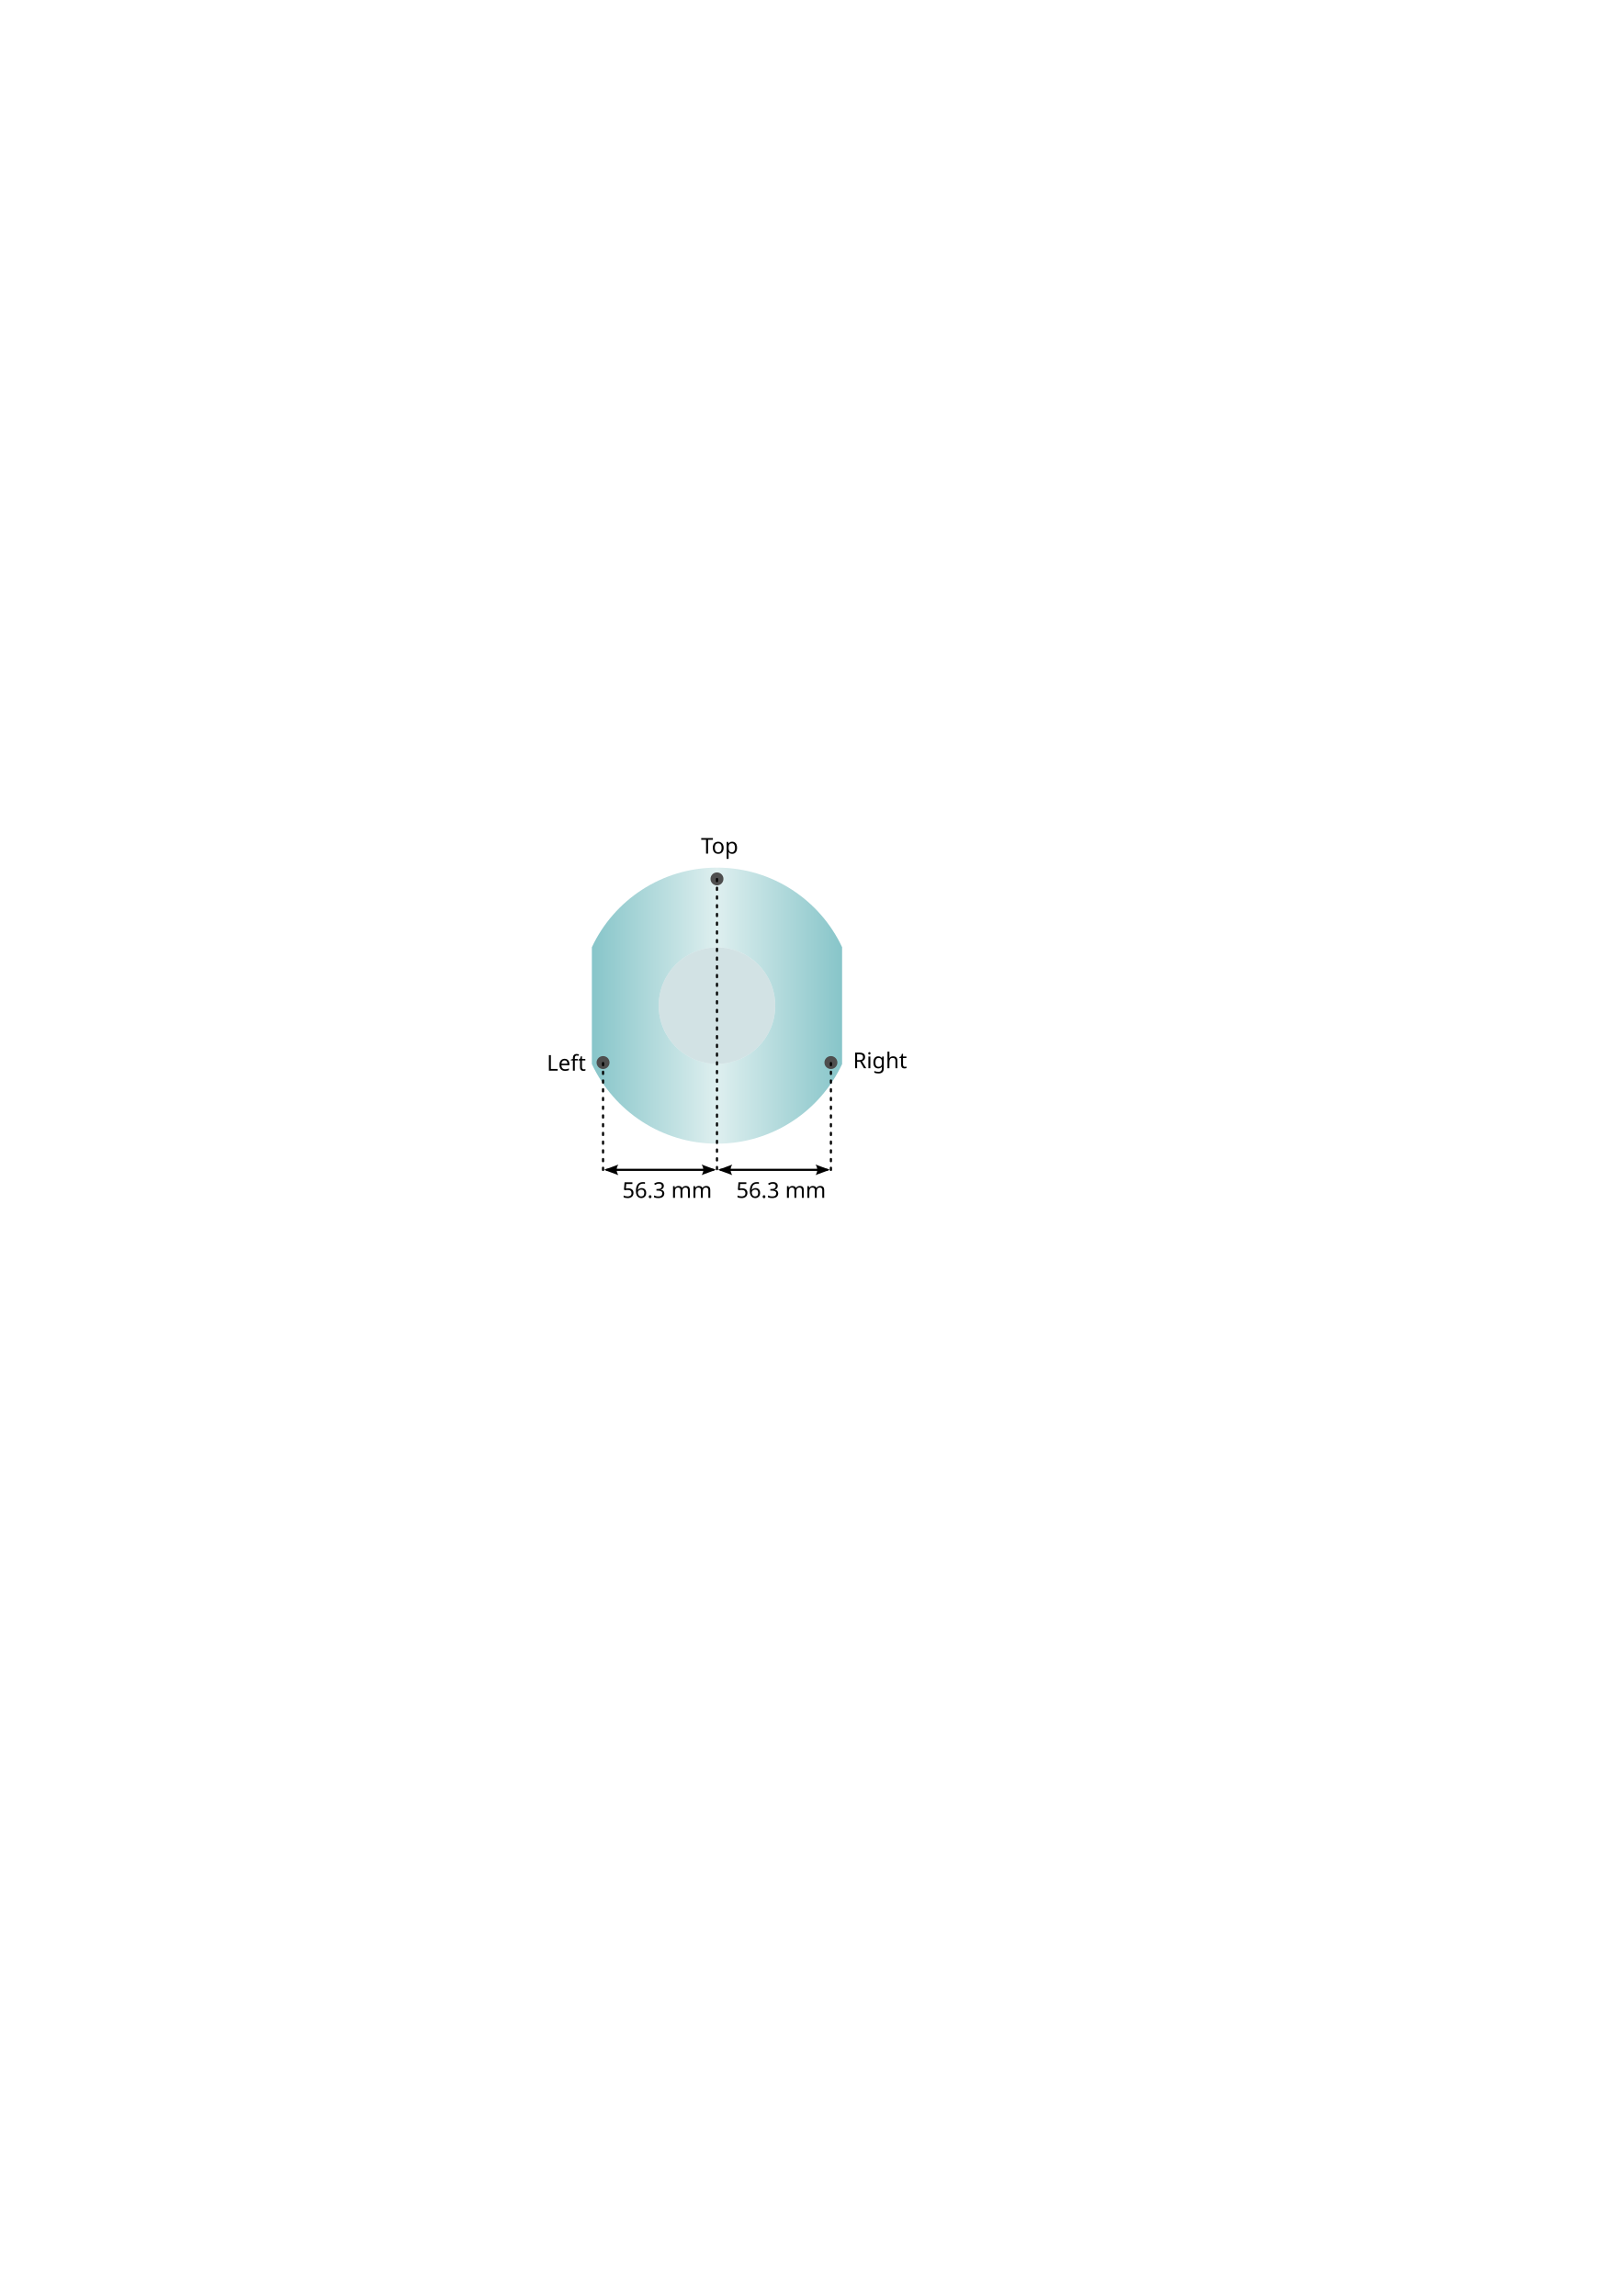
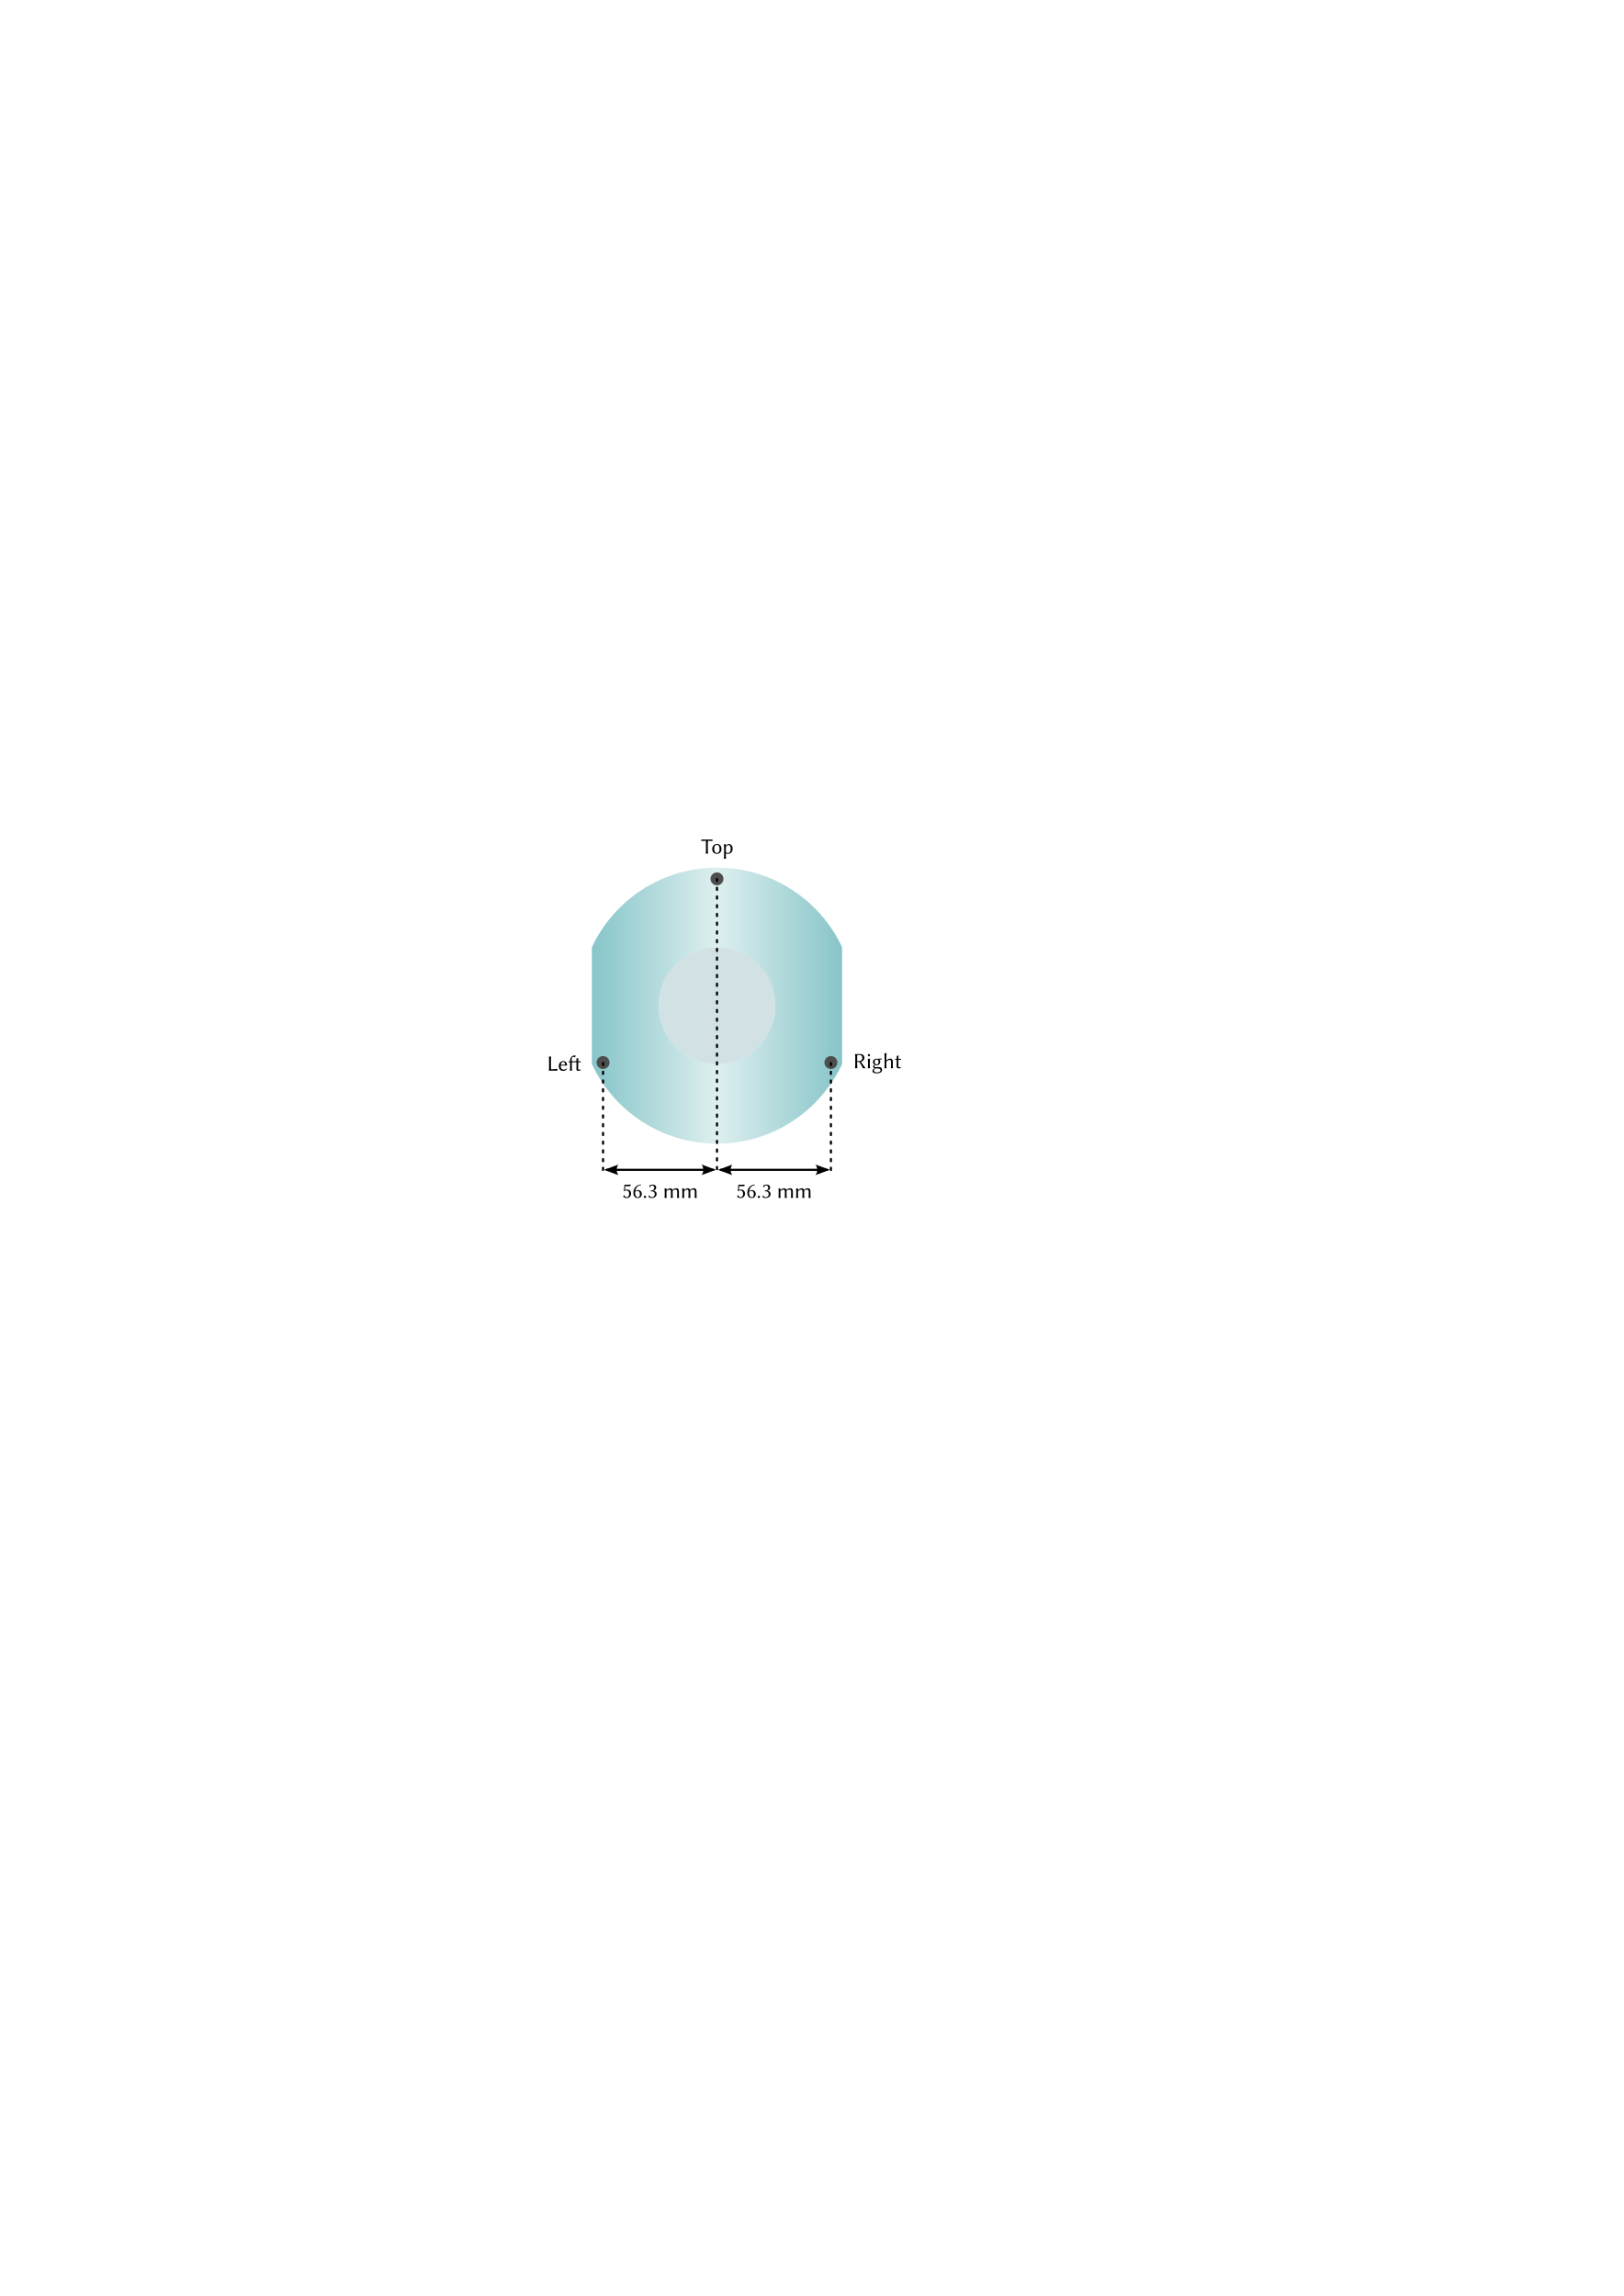
<svg xmlns="http://www.w3.org/2000/svg" xmlns:xlink="http://www.w3.org/1999/xlink" width="744.094" height="1052.362" id="svg5763" version="1.1">
  <defs id="defs5765">
    <marker orient="auto" refY="0.0" refX="0.0" id="Arrow2Mend" style="overflow:visible;">
      <path id="path10914" style="fill-rule:evenodd;stroke-width:0.625;stroke-linejoin:round;" d="M 8.719,4.034 L -2.207,0.016 L 8.719,-4.002 C 6.973,-1.63 6.983,1.616 8.719,4.034 z " transform="scale(0.6) rotate(180) translate(0,0)" />
    </marker>
    <marker orient="auto" refY="0.0" refX="0.0" id="Arrow2Mstart" style="overflow:visible">
      <path id="path10911" style="fill-rule:evenodd;stroke-width:0.625;stroke-linejoin:round" d="M 8.719,4.034 L -2.207,0.016 L 8.719,-4.002 C 6.973,-1.63 6.983,1.616 8.719,4.034 z " transform="scale(0.6) translate(0,0)" />
    </marker>
    <linearGradient xlink:href="#linearGradient5690" id="linearGradient5729" gradientUnits="userSpaceOnUse" x1="401.988" y1="513.805" x2="493.727" y2="513.805" />
    <linearGradient x1="630.758" y1="156.456" x2="650.756" y2="156.456" id="linearGradient5690" gradientUnits="userSpaceOnUse">
      <stop id="stop5693" style="stop-color:#87c5c9;stop-opacity:1" offset="0" />
      <stop id="stop5705" style="stop-color:#deefef;stop-opacity:1" offset="0.5" />
      <stop id="stop5710" style="stop-color:#87c5c9;stop-opacity:1" offset="1" />
    </linearGradient>
  </defs>
  <g id="layer1">
    <g id="g5714" transform="matrix(1.25,0,0,1.25,-231.25,-181.3223)">
      <path id="path2985" d="m 447.861,463.192 c -20.3,0 -37.808,11.953 -45.873,29.203 l 0,42.818 c 8.065,17.252 25.572,29.203 45.873,29.203 20.296,0 37.798,-11.945 45.866,-29.189 l 0,-42.846 C 485.658,475.139 468.155,463.192 447.861,463.192 z m 0,29.259 c 11.793,0 21.35,9.564 21.35,21.357 0,11.793 -9.557,21.35 -21.35,21.35 -11.793,0 -21.357,-9.557 -21.357,-21.35 0,-11.793 9.564,-21.357 21.357,-21.357 z" style="fill:url(#linearGradient5729);fill-opacity:1;stroke:none" />
-       <path transform="matrix(0.6291667,0,0,0.6291667,95.50585,110.9219)" d="m 593.97,640.343 c 0,18.745 -15.196,33.941 -33.941,33.941 -18.745,0 -33.941,-15.196 -33.941,-33.941 0,-18.745 15.196,-33.941 33.941,-33.941 18.745,0 33.941,15.196 33.941,33.941 z" id="path5712" style="opacity:0.5;fill:#a6c5ca;fill-opacity:1;stroke:none" />
+       <path transform="matrix(0.6291667,0,0,0.6291667,95.50585,110.9219)" style="opacity:0.5;fill:#a6c5ca;fill-opacity:1;stroke:none" d="m 593.97,640.343 a 33.941,33.941 0 0 1 -33.941,33.941 33.941,33.941 0 0 1 -33.941,-33.941 33.941,33.941 0 0 1 33.941,-33.941 33.941,33.941 0 0 1 33.941,33.941 z" id="path5712" />
    </g>
-     <path style="fill:#4e4e4e;fill-opacity:1;stroke:none" id="path3841" d="m 365.714,236.648 a 15.714,15.714 0 1 1 -31.429,0 15.714,15.714 0 1 1 31.429,0 z" transform="matrix(0.1887235,0,0,0.1887235,262.5182,358.1768)" />
-     <path style="fill:#4e4e4e;fill-opacity:1;stroke:none" id="path3841-0" d="m 365.714,236.648 a 15.714,15.714 0 1 1 -31.429,0 15.714,15.714 0 1 1 31.429,0 z" transform="matrix(0.1887235,0,0,0.1887235,210.307,442.3524)" />
-     <path style="fill:#4e4e4e;fill-opacity:1;stroke:none" id="path3841-0-0" d="m 365.714,236.648 a 15.714,15.714 0 1 1 -31.429,0 15.714,15.714 0 1 1 31.429,0 z" transform="matrix(0.1887235,0,0,0.1887235,314.7294,442.3524)" />
+     <path transform="matrix(0.1887235,0,0,0.1887235,262.5182,358.1768)" style="fill:#4e4e4e;fill-opacity:1;stroke:none" d="M 365.714,236.648 A 15.714,15.714 0 0 1 350,252.362 15.714,15.714 0 0 1 334.286,236.648 15.714,15.714 0 0 1 350,220.934 15.714,15.714 0 0 1 365.714,236.648 Z" id="path3841" />
+     <path transform="matrix(0.1887235,0,0,0.1887235,210.307,442.3524)" style="fill:#4e4e4e;fill-opacity:1;stroke:none" d="M 365.714,236.648 A 15.714,15.714 0 0 1 350,252.362 15.714,15.714 0 0 1 334.286,236.648 15.714,15.714 0 0 1 350,220.934 15.714,15.714 0 0 1 365.714,236.648 Z" id="path3841-0" />
+     <path transform="matrix(0.1887235,0,0,0.1887235,314.7294,442.3524)" style="fill:#4e4e4e;fill-opacity:1;stroke:none" d="M 365.714,236.648 A 15.714,15.714 0 0 1 350,252.362 15.714,15.714 0 0 1 334.286,236.648 15.714,15.714 0 0 1 350,220.934 15.714,15.714 0 0 1 365.714,236.648 Z" id="path3841-0-0" />
    <path style="fill:none;stroke:#000000;stroke-width:1;stroke-linecap:round;stroke-linejoin:miter;stroke-miterlimit:4;stroke-opacity:1;stroke-dasharray:none;marker-start:url(#Arrow2Mstart);marker-end:url(#Arrow2Mend);display:inline;enable-background:new" d="m 330.366,536.189 48.597,0" id="path4592-1-0" />
    <path style="fill:none;stroke:#000000;stroke-width:1;stroke-linecap:round;stroke-linejoin:miter;stroke-miterlimit:4;stroke-opacity:1;stroke-dasharray:1, 3;stroke-dashoffset:0;marker-start:none;marker-end:none;display:inline;enable-background:new" d="m 328.571,402.879 0,134.39" id="path4592-1-0-6" />
    <path style="fill:none;stroke:#000000;stroke-width:1;stroke-linecap:round;stroke-linejoin:miter;stroke-miterlimit:4;stroke-opacity:1;stroke-dasharray:1, 3;stroke-dashoffset:0;marker-start:none;marker-end:none;display:inline;enable-background:new" d="m 380.783,487.233 0,50.035" id="path4592-1-0-6-8" />
    <path style="fill:none;stroke:#000000;stroke-width:1;stroke-linecap:round;stroke-linejoin:miter;stroke-miterlimit:4;stroke-opacity:1;stroke-dasharray:1, 3;stroke-dashoffset:0;marker-start:none;marker-end:none;display:inline;enable-background:new" d="m 276.36,487.233 0,50.035" id="path4592-1-0-6-8-2" />
    <path style="fill:none;stroke:#000000;stroke-width:1;stroke-linecap:round;stroke-linejoin:miter;stroke-miterlimit:4;stroke-opacity:1;stroke-dasharray:none;marker-start:url(#Arrow2Mstart);marker-end:url(#Arrow2Mend);display:inline;enable-background:new" d="m 278.157,536.189 48.597,0" id="path4592-1-0-3" />
-     <text xml:space="preserve" style="font-size:40px;font-style:normal;font-weight:normal;line-height:125%;letter-spacing:0px;word-spacing:0px;fill:#000000;fill-opacity:1;stroke:none;font-family:Sans" x="337.365" y="549.033" id="text12010">
-       <tspan id="tspan12012" x="337.365" y="549.033" style="font-size:10px;font-style:normal;font-variant:normal;font-weight:normal;font-stretch:normal;font-family:Linux Biolinum O;-inkscape-font-specification:Linux Biolinum O">56.3 mm</tspan>
-     </text>
-     <text xml:space="preserve" style="font-size:40px;font-style:normal;font-weight:normal;line-height:125%;letter-spacing:0px;word-spacing:0px;fill:#000000;fill-opacity:1;stroke:none;font-family:Sans" x="285.156" y="549.033" id="text12010-1">
-       <tspan id="tspan12012-1" x="285.156" y="549.033" style="font-size:10px;font-style:normal;font-variant:normal;font-weight:normal;font-stretch:normal;font-family:Linux Biolinum O;-inkscape-font-specification:Linux Biolinum O">56.3 mm</tspan>
-     </text>
-     <text xml:space="preserve" style="font-size:40px;font-style:normal;font-weight:normal;line-height:125%;letter-spacing:0px;word-spacing:0px;fill:#ff0000;fill-opacity:1;stroke:none;font-family:Sans" x="250.577" y="490.741" id="text12010-1-3">
-       <tspan id="tspan12012-1-6" x="250.577" y="490.741" style="font-size:10px;fill:#000000;-inkscape-font-specification:Linux Biolinum O;font-family:Linux Biolinum O;font-weight:normal;font-style:normal;font-stretch:normal;font-variant:normal">Left</tspan>
-     </text>
-     <text xml:space="preserve" style="font-size:40px;font-style:normal;font-weight:normal;line-height:125%;letter-spacing:0px;word-spacing:0px;fill:#ff0000;fill-opacity:1;stroke:none;font-family:Sans" x="390.907" y="489.606" id="text12010-1-3-5">
-       <tspan id="tspan12012-1-6-5" x="390.907" y="489.606" style="font-size:10px;font-style:normal;font-variant:normal;font-weight:normal;font-stretch:normal;fill:#000000;font-family:Linux Biolinum O;-inkscape-font-specification:Linux Biolinum O">Right</tspan>
-     </text>
-     <text xml:space="preserve" style="font-size:40px;font-style:normal;font-weight:normal;line-height:125%;letter-spacing:0px;word-spacing:0px;fill:#ff0000;fill-opacity:1;stroke:none;font-family:Sans" x="321.249" y="391.261" id="text12010-1-3-7">
-       <tspan id="tspan12012-1-6-3" x="321.249" y="391.261" style="font-size:10px;font-style:normal;font-variant:normal;font-weight:normal;font-stretch:normal;fill:#000000;font-family:Linux Biolinum O;-inkscape-font-specification:Linux Biolinum O">Top</tspan>
-     </text>
+     <g style="font-style:normal;font-weight:normal;font-size:40px;line-height:125%;font-family:Sans;letter-spacing:0px;word-spacing:0px;fill:#000000;fill-opacity:1;stroke:none" id="text12010">
+       <path d="m 339.385,549.133 c 1.19,0 2.04,-0.88 2.04,-2.06 0,-0.97 -0.65,-1.84 -1.77,-1.84 -0.41,0 -0.87,0.07 -1.09,0.15 l 0.21,-1.77 c 0.37,0.05 0.8,0.09 1.27,0.09 0.3,0 0.64,-0.01 1.05,-0.06 l 0.16,-0.68 -0.07,-0.03 c -0.57,0.07 -1.11,0.1 -1.64,0.1 -0.37,0 -0.8,-0.03 -1.14,-0.06 l -0.32,2.95 0.07,0.02 c 0.39,-0.16 0.77,-0.31 1.24,-0.31 0.65,0 1.15,0.52 1.15,1.61 0,0.92 -0.46,1.49 -1.14,1.49 -0.75,0 -0.88,-0.4 -1.21,-1 l -0.14,0.01 -0.22,0.8 0.04,0.03 c 0.25,0.22 0.75,0.56 1.51,0.56 z" style="font-style:normal;font-variant:normal;font-weight:normal;font-stretch:normal;font-size:10px;font-family:'Linux Biolinum O';-inkscape-font-specification:'Linux Biolinum O'" id="path3402" />
+       <path d="m 343.284,546.263 c 0.39,-0.4 0.79,-0.41 1.01,-0.41 1.01,0 1.16,0.96 1.16,1.45 0,1.1 -0.41,1.46 -0.89,1.46 -0.53,0 -1.29,-0.35 -1.29,-2.13 0,-0.1 0,-0.27 0.01,-0.37 z m 2.73,-3.06 -0.03,-0.28 c -1.03,0.06 -1.76,0.34 -2.44,1.03 -0.73,0.73 -1.07,1.68 -1.07,2.65 0,2.1 1.21,2.52 1.98,2.52 1.46,0 1.88,-1.17 1.88,-1.89 0,-0.48 -0.27,-1.78 -1.83,-1.78 -0.4,0 -0.96,0.22 -1.2,0.52 0.11,-0.85 0.47,-1.56 0.95,-2.03 0.51,-0.49 1.07,-0.67 1.76,-0.74 z" style="font-style:normal;font-variant:normal;font-weight:normal;font-stretch:normal;font-size:10px;font-family:'Linux Biolinum O';-inkscape-font-specification:'Linux Biolinum O'" id="path3404" />
+       <path d="m 347.202,548.593 c 0.08,0.34 0.22,0.47 0.54,0.54 l 0.04,0 c 0.28,-0.07 0.43,-0.21 0.54,-0.54 l 0,-0.04 c -0.1,-0.28 -0.25,-0.43 -0.54,-0.54 l -0.04,0 c -0.31,0.13 -0.45,0.28 -0.54,0.54 l 0,0.04 z" style="font-style:normal;font-variant:normal;font-weight:normal;font-stretch:normal;font-size:10px;font-family:'Linux Biolinum O';-inkscape-font-specification:'Linux Biolinum O'" id="path3406" />
+       <path d="m 350.959,548.743 c -0.79,0 -0.9,-0.3 -1.17,-0.88 l -0.15,0.01 -0.22,0.75 0.03,0.03 c 0.26,0.22 0.69,0.48 1.49,0.48 0.85,0 2.19,-0.58 2.19,-1.9 0,-0.79 -0.61,-1.35 -1.38,-1.42 l 0,-0.05 c 0.52,-0.12 1.18,-0.7 1.18,-1.53 0,-0.72 -0.62,-1.3 -1.61,-1.3 -0.77,0 -1.33,0.34 -1.58,0.56 l -0.03,0.03 0.21,0.64 0.15,0.01 c 0.24,-0.56 0.56,-0.85 1.16,-0.85 0.39,0 0.83,0.41 0.83,1.06 0,0.44 -0.15,0.76 -0.38,0.98 -0.2,0.19 -0.49,0.28 -0.83,0.28 -0.12,0 -0.23,-0.01 -0.37,-0.03 l 0,0.44 c 0.12,-0.02 0.33,-0.02 0.42,-0.02 0.32,0 0.7,0.09 0.98,0.32 0.26,0.22 0.39,0.57 0.39,0.96 0,1.21 -0.95,1.43 -1.31,1.43 z" style="font-style:normal;font-variant:normal;font-weight:normal;font-stretch:normal;font-size:10px;font-family:'Linux Biolinum O';-inkscape-font-specification:'Linux Biolinum O'" id="path3408" />
+       <path d="m 357.637,545.513 0,-0.73 c 0,-0.07 -0.02,-0.1 -0.06,-0.1 -0.23,0.05 -0.59,0.06 -0.81,0.03 l -0.02,0.03 c 0.07,0.44 0.09,1.19 0.09,1.94 l 0,0.55 c 0,0.75 -0.01,1.26 -0.09,1.8 l 0.02,0.03 c 0.12,-0.02 0.35,-0.03 0.47,-0.03 0.12,0 0.35,0.01 0.47,0.03 l 0.02,-0.03 c -0.08,-0.57 -0.09,-1.04 -0.09,-1.8 l 0,-1.21 c 0.47,-0.48 1.03,-0.78 1.38,-0.78 0.38,0 0.66,0.22 0.66,0.89 l 0,1.1 c 0,0.75 -0.01,1.26 -0.09,1.8 l 0.02,0.03 c 0.12,-0.02 0.35,-0.03 0.47,-0.03 0.12,0 0.35,0.01 0.47,0.03 l 0.02,-0.03 c -0.08,-0.57 -0.09,-1.04 -0.09,-1.8 l 0,-1.01 c 0,-0.14 0,-0.26 -0.01,-0.38 0.48,-0.53 0.88,-0.6 1.27,-0.6 0.54,0 0.8,0.22 0.8,0.89 l 0,1.1 c 0,0.75 -0.01,1.26 -0.09,1.8 l 0.02,0.03 c 0.12,-0.02 0.35,-0.03 0.47,-0.03 0.12,0 0.35,0.01 0.47,0.03 l 0.02,-0.03 c -0.08,-0.57 -0.09,-1.04 -0.09,-1.8 l 0,-1 c 0,-0.89 -0.16,-1.59 -1.24,-1.59 -0.54,0 -1.12,0.19 -1.69,0.79 -0.09,-0.48 -0.5,-0.79 -1.06,-0.79 -0.62,0 -1.21,0.4 -1.68,0.9 l -0.03,-0.03 z" style="font-style:normal;font-variant:normal;font-weight:normal;font-stretch:normal;font-size:10px;font-family:'Linux Biolinum O';-inkscape-font-specification:'Linux Biolinum O'" id="path3410" />
+       <path d="m 365.704,545.513 0,-0.73 c 0,-0.07 -0.02,-0.1 -0.06,-0.1 -0.23,0.05 -0.59,0.06 -0.81,0.03 l -0.02,0.03 c 0.07,0.44 0.09,1.19 0.09,1.94 l 0,0.55 c 0,0.75 -0.01,1.26 -0.09,1.8 l 0.02,0.03 c 0.12,-0.02 0.35,-0.03 0.47,-0.03 0.12,0 0.35,0.01 0.47,0.03 l 0.02,-0.03 c -0.08,-0.57 -0.09,-1.04 -0.09,-1.8 l 0,-1.21 c 0.47,-0.48 1.03,-0.78 1.38,-0.78 0.38,0 0.66,0.22 0.66,0.89 l 0,1.1 c 0,0.75 -0.01,1.26 -0.09,1.8 l 0.02,0.03 c 0.12,-0.02 0.35,-0.03 0.47,-0.03 0.12,0 0.35,0.01 0.47,0.03 l 0.02,-0.03 c -0.08,-0.57 -0.09,-1.04 -0.09,-1.8 l 0,-1.01 c 0,-0.14 0,-0.26 -0.01,-0.38 0.48,-0.53 0.88,-0.6 1.27,-0.6 0.54,0 0.8,0.22 0.8,0.89 l 0,1.1 c 0,0.75 -0.01,1.26 -0.09,1.8 l 0.02,0.03 c 0.12,-0.02 0.35,-0.03 0.47,-0.03 0.12,0 0.35,0.01 0.47,0.03 l 0.02,-0.03 c -0.08,-0.57 -0.09,-1.04 -0.09,-1.8 l 0,-1 c 0,-0.89 -0.16,-1.59 -1.24,-1.59 -0.54,0 -1.12,0.19 -1.69,0.79 -0.09,-0.48 -0.5,-0.79 -1.06,-0.79 -0.62,0 -1.21,0.4 -1.68,0.9 l -0.03,-0.03 z" style="font-style:normal;font-variant:normal;font-weight:normal;font-stretch:normal;font-size:10px;font-family:'Linux Biolinum O';-inkscape-font-specification:'Linux Biolinum O'" id="path3412" />
+     </g>
+     <g style="font-style:normal;font-weight:normal;font-size:40px;line-height:125%;font-family:Sans;letter-spacing:0px;word-spacing:0px;fill:#000000;fill-opacity:1;stroke:none" id="text12010-1">
+       <path d="m 287.176,549.133 c 1.19,0 2.04,-0.88 2.04,-2.06 0,-0.97 -0.65,-1.84 -1.77,-1.84 -0.41,0 -0.87,0.07 -1.09,0.15 l 0.21,-1.77 c 0.37,0.05 0.8,0.09 1.27,0.09 0.3,0 0.64,-0.01 1.05,-0.06 l 0.16,-0.68 -0.07,-0.03 c -0.57,0.07 -1.11,0.1 -1.64,0.1 -0.37,0 -0.8,-0.03 -1.14,-0.06 l -0.32,2.95 0.07,0.02 c 0.39,-0.16 0.77,-0.31 1.24,-0.31 0.65,0 1.15,0.52 1.15,1.61 0,0.92 -0.46,1.49 -1.14,1.49 -0.75,0 -0.88,-0.4 -1.21,-1 l -0.14,0.01 -0.22,0.8 0.04,0.03 c 0.25,0.22 0.75,0.56 1.51,0.56 z" style="font-style:normal;font-variant:normal;font-weight:normal;font-stretch:normal;font-size:10px;font-family:'Linux Biolinum O';-inkscape-font-specification:'Linux Biolinum O'" id="path3389" />
+       <path d="m 291.074,546.263 c 0.39,-0.4 0.79,-0.41 1.01,-0.41 1.01,0 1.16,0.96 1.16,1.45 0,1.1 -0.41,1.46 -0.89,1.46 -0.53,0 -1.29,-0.35 -1.29,-2.13 0,-0.1 0,-0.27 0.01,-0.37 z m 2.73,-3.06 -0.03,-0.28 c -1.03,0.06 -1.76,0.34 -2.44,1.03 -0.73,0.73 -1.07,1.68 -1.07,2.65 0,2.1 1.21,2.52 1.98,2.52 1.46,0 1.88,-1.17 1.88,-1.89 0,-0.48 -0.27,-1.78 -1.83,-1.78 -0.4,0 -0.96,0.22 -1.2,0.52 0.11,-0.85 0.47,-1.56 0.95,-2.03 0.51,-0.49 1.07,-0.67 1.76,-0.74 z" style="font-style:normal;font-variant:normal;font-weight:normal;font-stretch:normal;font-size:10px;font-family:'Linux Biolinum O';-inkscape-font-specification:'Linux Biolinum O'" id="path3391" />
+       <path d="m 294.993,548.593 c 0.08,0.34 0.22,0.47 0.54,0.54 l 0.04,0 c 0.28,-0.07 0.43,-0.21 0.54,-0.54 l 0,-0.04 c -0.1,-0.28 -0.25,-0.43 -0.54,-0.54 l -0.04,0 c -0.31,0.13 -0.45,0.28 -0.54,0.54 l 0,0.04 z" style="font-style:normal;font-variant:normal;font-weight:normal;font-stretch:normal;font-size:10px;font-family:'Linux Biolinum O';-inkscape-font-specification:'Linux Biolinum O'" id="path3393" />
+       <path d="m 298.75,548.743 c -0.79,0 -0.9,-0.3 -1.17,-0.88 l -0.15,0.01 -0.22,0.75 0.03,0.03 c 0.26,0.22 0.69,0.48 1.49,0.48 0.85,0 2.19,-0.58 2.19,-1.9 0,-0.79 -0.61,-1.35 -1.38,-1.42 l 0,-0.05 c 0.52,-0.12 1.18,-0.7 1.18,-1.53 0,-0.72 -0.62,-1.3 -1.61,-1.3 -0.77,0 -1.33,0.34 -1.58,0.56 l -0.03,0.03 0.21,0.64 0.15,0.01 c 0.24,-0.56 0.56,-0.85 1.16,-0.85 0.39,0 0.83,0.41 0.83,1.06 0,0.44 -0.15,0.76 -0.38,0.98 -0.2,0.19 -0.49,0.28 -0.83,0.28 -0.12,0 -0.23,-0.01 -0.37,-0.03 l 0,0.44 c 0.12,-0.02 0.33,-0.02 0.42,-0.02 0.32,0 0.7,0.09 0.98,0.32 0.26,0.22 0.39,0.57 0.39,0.96 0,1.21 -0.95,1.43 -1.31,1.43 z" style="font-style:normal;font-variant:normal;font-weight:normal;font-stretch:normal;font-size:10px;font-family:'Linux Biolinum O';-inkscape-font-specification:'Linux Biolinum O'" id="path3395" />
+       <path d="m 305.428,545.513 0,-0.73 c 0,-0.07 -0.02,-0.1 -0.06,-0.1 -0.23,0.05 -0.59,0.06 -0.81,0.03 l -0.02,0.03 c 0.07,0.44 0.09,1.19 0.09,1.94 l 0,0.55 c 0,0.75 -0.01,1.26 -0.09,1.8 l 0.02,0.03 c 0.12,-0.02 0.35,-0.03 0.47,-0.03 0.12,0 0.35,0.01 0.47,0.03 l 0.02,-0.03 c -0.08,-0.57 -0.09,-1.04 -0.09,-1.8 l 0,-1.21 c 0.47,-0.48 1.03,-0.78 1.38,-0.78 0.38,0 0.66,0.22 0.66,0.89 l 0,1.1 c 0,0.75 -0.01,1.26 -0.09,1.8 l 0.02,0.03 c 0.12,-0.02 0.35,-0.03 0.47,-0.03 0.12,0 0.35,0.01 0.47,0.03 l 0.02,-0.03 c -0.08,-0.57 -0.09,-1.04 -0.09,-1.8 l 0,-1.01 c 0,-0.14 0,-0.26 -0.01,-0.38 0.48,-0.53 0.88,-0.6 1.27,-0.6 0.54,0 0.8,0.22 0.8,0.89 l 0,1.1 c 0,0.75 -0.01,1.26 -0.09,1.8 l 0.02,0.03 c 0.12,-0.02 0.35,-0.03 0.47,-0.03 0.12,0 0.35,0.01 0.47,0.03 l 0.02,-0.03 c -0.08,-0.57 -0.09,-1.04 -0.09,-1.8 l 0,-1 c 0,-0.89 -0.16,-1.59 -1.24,-1.59 -0.54,0 -1.12,0.19 -1.69,0.79 -0.09,-0.48 -0.5,-0.79 -1.06,-0.79 -0.62,0 -1.21,0.4 -1.68,0.9 l -0.03,-0.03 z" style="font-style:normal;font-variant:normal;font-weight:normal;font-stretch:normal;font-size:10px;font-family:'Linux Biolinum O';-inkscape-font-specification:'Linux Biolinum O'" id="path3397" />
+       <path d="m 313.495,545.513 0,-0.73 c 0,-0.07 -0.02,-0.1 -0.06,-0.1 -0.23,0.05 -0.59,0.06 -0.81,0.03 l -0.02,0.03 c 0.07,0.44 0.09,1.19 0.09,1.94 l 0,0.55 c 0,0.75 -0.01,1.26 -0.09,1.8 l 0.02,0.03 c 0.12,-0.02 0.35,-0.03 0.47,-0.03 0.12,0 0.35,0.01 0.47,0.03 l 0.02,-0.03 c -0.08,-0.57 -0.09,-1.04 -0.09,-1.8 l 0,-1.21 c 0.47,-0.48 1.03,-0.78 1.38,-0.78 0.38,0 0.66,0.22 0.66,0.89 l 0,1.1 c 0,0.75 -0.01,1.26 -0.09,1.8 l 0.02,0.03 c 0.12,-0.02 0.35,-0.03 0.47,-0.03 0.12,0 0.35,0.01 0.47,0.03 l 0.02,-0.03 c -0.08,-0.57 -0.09,-1.04 -0.09,-1.8 l 0,-1.01 c 0,-0.14 0,-0.26 -0.01,-0.38 0.48,-0.53 0.88,-0.6 1.27,-0.6 0.54,0 0.8,0.22 0.8,0.89 l 0,1.1 c 0,0.75 -0.01,1.26 -0.09,1.8 l 0.02,0.03 c 0.12,-0.02 0.35,-0.03 0.47,-0.03 0.12,0 0.35,0.01 0.47,0.03 l 0.02,-0.03 c -0.08,-0.57 -0.09,-1.04 -0.09,-1.8 l 0,-1 c 0,-0.89 -0.16,-1.59 -1.24,-1.59 -0.54,0 -1.12,0.19 -1.69,0.79 -0.09,-0.48 -0.5,-0.79 -1.06,-0.79 -0.62,0 -1.21,0.4 -1.68,0.9 l -0.03,-0.03 z" style="font-style:normal;font-variant:normal;font-weight:normal;font-stretch:normal;font-size:10px;font-family:'Linux Biolinum O';-inkscape-font-specification:'Linux Biolinum O'" id="path3399" />
+     </g>
+     <g style="font-style:normal;font-weight:normal;font-size:40px;line-height:125%;font-family:Sans;letter-spacing:0px;word-spacing:0px;fill:#ff0000;fill-opacity:1;stroke:none" id="text12010-1-3">
+       <path d="m 252.487,486.291 c 0,-0.75 0.02,-1.47 0.1,-2 l -0.01,-0.03 c -0.12,0.02 -0.4,0.03 -0.52,0.03 -0.12,0 -0.39,-0.01 -0.51,-0.03 l -0.02,0.03 c 0.08,0.57 0.1,1.25 0.1,2 l 0,2.45 c 0,0.75 -0.02,1.46 -0.1,2 l 0.01,0.03 c 0,0 0.18,-0.03 0.52,-0.03 l 2.73,0 c 0.21,0 0.44,0.01 0.6,0.03 l 0.02,-0.03 c -0.01,-0.14 -0.02,-0.34 -0.02,-0.44 0,-0.1 0.01,-0.27 0.02,-0.35 l -0.02,-0.04 c 0,0 -1.48,0.22 -2.82,0.22 -0.07,-0.24 -0.08,-1.22 -0.08,-1.39 l 0,-2.45 z" style="font-style:normal;font-variant:normal;font-weight:normal;font-stretch:normal;font-size:10px;font-family:'Linux Biolinum O';-inkscape-font-specification:'Linux Biolinum O';fill:#000000" id="path3382" />
+       <path d="m 256.983,488.011 c 0.17,-1.04 0.82,-1.26 1.14,-1.26 0.39,0 0.84,0.37 0.84,1.12 0,0.09 -0.04,0.14 -0.14,0.14 l -1.84,0 z m 2.67,1.69 c -0.35,0.38 -0.82,0.55 -1.37,0.55 -0.35,0 -0.82,-0.13 -1.09,-0.57 -0.18,-0.28 -0.24,-0.68 -0.24,-1.27 l 2.72,0 c 0.11,0 0.18,-0.06 0.18,-0.17 0,-0.84 -0.41,-1.89 -1.73,-1.89 -1.03,0 -2.05,0.83 -2.05,2.3 0,0.57 0.11,1.13 0.45,1.53 0.34,0.42 0.91,0.66 1.59,0.66 0.72,0 1.36,-0.37 1.74,-0.89 l -0.2,-0.25 z" style="font-style:normal;font-variant:normal;font-weight:normal;font-stretch:normal;font-size:10px;font-family:'Linux Biolinum O';-inkscape-font-specification:'Linux Biolinum O';fill:#000000" id="path3384" />
+       <path d="m 261.254,486.891 0,1.85 c 0,0.75 -0.02,1.47 -0.1,2 l 0.01,0.03 c 0,0 0.14,-0.03 0.49,-0.03 0.34,0 0.48,0.03 0.48,0.03 l 0.02,-0.03 c -0.09,-0.57 -0.1,-1.24 -0.1,-2 l 0,-1.85 2.12,0 0,1.54 c 0,0.6 -0.03,1.32 -0.03,1.62 0,0.47 0.32,0.79 0.78,0.79 0.42,0 0.87,-0.11 1.26,-0.47 l -0.13,-0.24 c -0.26,0.15 -0.52,0.17 -0.78,0.17 -0.27,0 -0.33,-0.24 -0.33,-0.65 0,-0.3 0.03,-0.73 0.03,-1.33 l 0,-1.43 0.38,0 c 0.24,0 0.58,0.01 0.72,0.02 0.03,-0.16 0.06,-0.26 0.12,-0.41 l -0.05,-0.07 c -0.14,0.01 -0.47,0.02 -0.7,0.02 l -0.47,0 c 0,-0.74 0,-0.81 0.05,-1.39 0,-0.07 -0.03,-0.1 -0.09,-0.1 -0.26,0.1 -0.41,0.22 -0.81,0.25 l -0.02,0.03 c 0.07,0.42 0.07,0.63 0.07,1.21 l -2.12,0 0,-0.1 c 0,-0.25 -0.05,-0.78 -0.05,-0.96 0,-0.55 0.25,-1.03 0.83,-1.03 0.29,0 0.47,0.15 0.58,0.35 l 0.11,-0.01 c 0.07,-0.27 0.17,-0.63 0.28,-0.82 l -0.01,-0.03 c -0.08,-0.05 -0.26,-0.09 -0.45,-0.09 -0.63,0 -1.18,0.27 -1.54,0.76 -0.36,0.49 -0.55,0.75 -0.55,1.53 l 0,0.4 c -0.22,0 -0.45,0 -0.58,-0.02 -0.07,0.17 -0.13,0.26 -0.22,0.41 l 0.05,0.07 c 0.18,-0.01 0.51,-0.02 0.74,-0.02 l 0.01,0 z" style="font-style:normal;font-variant:normal;font-weight:normal;font-stretch:normal;font-size:10px;font-family:'Linux Biolinum O';-inkscape-font-specification:'Linux Biolinum O';fill:#000000" id="path3386" />
+     </g>
+     <g style="font-style:normal;font-weight:normal;font-size:40px;line-height:125%;font-family:Sans;letter-spacing:0px;word-spacing:0px;fill:#ff0000;fill-opacity:1;stroke:none" id="text12010-1-3-5">
+       <path d="m 392.807,486.746 c 0.35,0 0.65,-0.01 0.92,-0.03 0.28,0.33 0.5,0.72 0.76,1.13 0.36,0.58 0.84,1.45 0.95,1.79 0.19,-0.03 0.41,-0.03 0.6,-0.03 0.2,0 0.4,0 0.6,0.03 l 0.02,-0.03 c -0.5,-0.56 -1.51,-2.14 -2.14,-2.99 0.27,-0.05 0.47,-0.11 0.61,-0.19 0.54,-0.27 1,-0.79 1,-1.61 0,-0.5 -0.17,-0.91 -0.53,-1.25 -0.48,-0.45 -1.24,-0.48 -1.87,-0.48 -0.25,0 -1.05,0.07 -1.35,0.07 -0.12,0 -0.39,-0.01 -0.51,-0.03 l -0.02,0.03 c 0.08,0.57 0.1,1.25 0.1,2 l 0,2.45 c 0,0.75 -0.02,1.46 -0.1,2 l 0.02,0.03 c 0.12,-0.02 0.39,-0.03 0.51,-0.03 0.12,0 0.39,0.01 0.51,0.03 l 0.02,-0.03 c -0.08,-0.57 -0.1,-1.25 -0.1,-2 l 0,-0.86 z m 0.93,-3.23 c 0.61,0 1.43,0.23 1.43,1.31 0,1.22 -0.81,1.52 -1.78,1.52 l -0.58,0 0,-2.39 c 0,-0.39 0.03,-0.44 0.93,-0.44 z" style="font-style:normal;font-variant:normal;font-weight:normal;font-stretch:normal;font-size:10px;font-family:'Linux Biolinum O';-inkscape-font-specification:'Linux Biolinum O';fill:#000000" id="path3371" />
+       <path d="m 397.703,483.636 c 0,0.27 0.24,0.51 0.51,0.51 0.27,0 0.51,-0.24 0.51,-0.51 0,-0.27 -0.24,-0.51 -0.51,-0.51 -0.27,0 -0.51,0.24 -0.51,0.51 z m 0.1,3.62 0,0.55 c 0,0.75 -0.02,1.26 -0.09,1.8 l 0.02,0.03 c 0.12,-0.02 0.35,-0.03 0.47,-0.03 0.12,0 0.35,0.01 0.47,0.03 l 0.02,-0.03 c -0.08,-0.56 -0.09,-1.04 -0.09,-1.8 l 0,-0.71 c 0,-0.75 0.02,-1.11 0.09,-1.72 0,-0.09 -0.02,-0.1 -0.09,-0.1 -0.23,0.03 -0.66,0.03 -0.87,0.01 l -0.02,0.03 c 0.06,0.43 0.09,1.19 0.09,1.94 z" style="font-style:normal;font-variant:normal;font-weight:normal;font-stretch:normal;font-size:10px;font-family:'Linux Biolinum O';-inkscape-font-specification:'Linux Biolinum O';fill:#000000" id="path3373" />
+       <path d="m 400.51,490.646 c 0,-0.33 0.3,-0.7 0.65,-0.89 0.29,0 0.75,-0.03 0.89,-0.03 0.48,0 0.78,0.01 1.06,0.17 0.29,0.17 0.39,0.46 0.39,0.72 0,0.61 -0.82,0.93 -1.68,0.93 -0.65,0 -1.31,-0.22 -1.31,-0.9 z m 2.89,-3.89 c 0,-0.69 -0.27,-1.01 -0.51,-1.16 0.3,0.02 0.63,0.06 1.05,0.1 l 0.03,-0.03 c -0.02,-0.09 -0.03,-0.17 -0.03,-0.26 0,-0.09 0.01,-0.17 0.03,-0.26 l -0.03,-0.03 c -0.48,0.05 -0.84,0.15 -1.58,0.19 -0.18,-0.06 -0.4,-0.09 -0.61,-0.09 -0.79,0 -1.7,0.53 -1.7,1.52 0,0.75 0.43,1.09 0.71,1.25 -0.29,0.2 -0.64,0.49 -0.64,0.83 0,0.41 0.24,0.77 0.77,0.87 -0.27,0.11 -0.59,0.3 -0.84,0.5 -0.13,0.19 -0.23,0.48 -0.23,0.66 0,0.79 0.86,1.13 1.92,1.13 1.56,0 2.49,-0.65 2.49,-1.59 0,-0.44 -0.14,-0.75 -0.42,-0.99 -0.38,-0.32 -1.06,-0.33 -1.41,-0.33 -0.17,0 -0.57,0.02 -0.8,0.05 -0.14,0.01 -0.24,0.02 -0.29,0.02 -0.28,0 -0.58,-0.04 -0.58,-0.47 0,-0.2 0.05,-0.37 0.27,-0.56 0.13,0.07 0.43,0.14 0.74,0.14 1.04,0 1.66,-0.7 1.66,-1.49 z m -0.78,0.01 c 0,0.61 -0.25,1.08 -0.85,1.08 -0.72,0 -0.94,-0.47 -0.94,-1.16 0,-0.66 0.3,-1.09 0.88,-1.09 0.65,0 0.91,0.46 0.91,1.17 z" style="font-style:normal;font-variant:normal;font-weight:normal;font-stretch:normal;font-size:10px;font-family:'Linux Biolinum O';-inkscape-font-specification:'Linux Biolinum O';fill:#000000" id="path3375" />
+       <path d="m 406.181,486.086 0,-1.49 c 0,-0.74 0.04,-1.25 0.09,-1.87 0,-0.07 -0.03,-0.1 -0.09,-0.1 -0.26,0.1 -0.47,0.17 -0.87,0.2 l -0.02,0.03 c 0.07,0.43 0.09,1.18 0.09,1.94 l 0,3.01 c 0,0.75 -0.02,1.24 -0.09,1.8 l 0.02,0.03 c 0.12,-0.02 0.35,-0.03 0.47,-0.03 0.12,0 0.35,0.01 0.47,0.03 l 0.02,-0.03 c -0.08,-0.57 -0.09,-1.04 -0.09,-1.8 l 0,-1.17 c 0.51,-0.6 1.09,-0.82 1.45,-0.82 0.51,0 0.72,0.2 0.72,1.01 l 0,0.98 c 0,0.75 -0.01,1.27 -0.09,1.8 l 0.02,0.03 c 0.12,-0.02 0.35,-0.03 0.47,-0.03 0.12,0 0.35,0.01 0.47,0.03 l 0.02,-0.03 c -0.08,-0.57 -0.09,-1.04 -0.09,-1.8 0,-0.32 0.02,-0.69 0.02,-1.01 0,-1.04 -0.34,-1.58 -1.24,-1.58 -0.38,0 -1.09,0.15 -1.73,0.9 l -0.02,-0.03 z" style="font-style:normal;font-variant:normal;font-weight:normal;font-stretch:normal;font-size:10px;font-family:'Linux Biolinum O';-inkscape-font-specification:'Linux Biolinum O';fill:#000000" id="path3377" />
+       <path d="m 410.919,485.316 c -0.21,0 -0.42,0 -0.54,-0.02 -0.07,0.17 -0.13,0.26 -0.22,0.41 l 0.05,0.07 c 0.17,-0.01 0.48,-0.01 0.71,-0.02 l 0,1.37 c 0,0.6 -0.03,1.32 -0.03,1.62 0,0.65 0.42,0.96 0.88,0.96 0.42,0 0.74,-0.1 1.16,-0.37 l -0.13,-0.24 c -0.3,0.1 -0.53,0.11 -0.78,0.07 -0.24,-0.03 -0.33,-0.27 -0.33,-0.82 0,-0.3 0.03,-0.73 0.03,-1.33 l 0,-1.26 0.38,0 c 0.24,0 0.58,0.01 0.72,0.02 0.03,-0.16 0.06,-0.26 0.12,-0.41 l -0.05,-0.07 c -0.18,0.01 -0.47,0.02 -0.7,0.02 l -0.47,0 c 0,-0.74 0,-0.88 0.05,-1.46 0,-0.07 -0.03,-0.1 -0.09,-0.1 -0.26,0.1 -0.38,0.21 -0.7,0.25 l -0.02,0.03 c -0.02,0.35 -0.04,0.7 -0.04,1.28 z" style="font-style:normal;font-variant:normal;font-weight:normal;font-stretch:normal;font-size:10px;font-family:'Linux Biolinum O';-inkscape-font-specification:'Linux Biolinum O';fill:#000000" id="path3379" />
+     </g>
+     <g style="font-style:normal;font-weight:normal;font-size:40px;line-height:125%;font-family:Sans;letter-spacing:0px;word-spacing:0px;fill:#ff0000;fill-opacity:1;stroke:none" id="text12010-1-3-7">
+       <path d="m 323.519,386.811 0,2.45 c 0,0.75 -0.02,1.46 -0.1,2 l 0.02,0.03 c 0.12,-0.02 0.39,-0.03 0.51,-0.03 0.12,0 0.39,0.01 0.51,0.03 l 0.02,-0.03 c -0.08,-0.57 -0.1,-1.25 -0.1,-2 l 0,-2.45 c 0,-0.17 0.01,-1.2 0.08,-1.44 1.34,0 2.02,0.14 2.02,0.14 l 0.02,-0.04 c -0.02,-0.15 -0.02,-0.38 0,-0.66 l -0.02,-0.03 c -0.16,0.02 -0.39,0.03 -0.6,0.03 l -3.86,0 c -0.21,0 -0.44,-0.01 -0.6,-0.03 l -0.02,0.03 c 0.02,0.28 0.02,0.51 0,0.66 l 0.02,0.04 c 0,0 0.68,-0.14 2.02,-0.14 0.07,0.24 0.08,1.27 0.08,1.44 z" style="font-style:normal;font-variant:normal;font-weight:normal;font-stretch:normal;font-size:10px;font-family:'Linux Biolinum O';-inkscape-font-specification:'Linux Biolinum O';fill:#000000" id="path3364" />
+       <path d="m 326.394,389.211 c 0,1.2 0.79,2.15 2.12,2.15 1.32,0 2.12,-0.93 2.12,-2.24 0,-1.36 -0.73,-2.25 -2.08,-2.25 -1.31,0 -2.16,0.92 -2.16,2.34 z m 2.09,-1.94 c 1.06,0 1.27,0.82 1.27,2.03 0,0.96 -0.48,1.66 -1.15,1.66 -1.06,0 -1.33,-1.15 -1.33,-1.92 0,-0.87 0.27,-1.77 1.21,-1.77 z" style="font-style:normal;font-variant:normal;font-weight:normal;font-stretch:normal;font-size:10px;font-family:'Linux Biolinum O';-inkscape-font-specification:'Linux Biolinum O';fill:#000000" id="path3366" />
+       <path d="m 332.634,388.321 c 0.22,-0.53 0.81,-0.99 1.2,-0.99 0.68,0 1.03,0.62 1.03,1.75 0,0.82 -0.23,1.88 -1.3,1.88 -0.16,0 -0.58,-0.04 -0.93,-0.45 l 0,-2.19 z m 0,-0.58 0,-0.73 c 0,-0.07 -0.02,-0.1 -0.06,-0.1 -0.23,0.05 -0.59,0.06 -0.81,0.03 l -0.02,0.03 c 0.07,0.44 0.09,1.19 0.09,1.94 l 0,2.67 c 0,0.75 -0.02,1.47 -0.09,2 l 0.02,0.03 c 0.12,-0.02 0.35,-0.03 0.47,-0.03 0.12,0 0.35,0.01 0.47,0.03 l 0.02,-0.03 c -0.08,-0.57 -0.09,-1.24 -0.09,-2 l 0,-0.44 c 0.26,0.14 0.63,0.22 0.99,0.22 1.32,0 2.12,-1 2.12,-2.41 0,-1.06 -0.62,-2.08 -1.74,-2.08 -0.39,0 -0.89,0.2 -1.35,0.9 l -0.02,-0.03 z" style="font-style:normal;font-variant:normal;font-weight:normal;font-stretch:normal;font-size:10px;font-family:'Linux Biolinum O';-inkscape-font-specification:'Linux Biolinum O';fill:#000000" id="path3368" />
+     </g>
  </g>
</svg>
